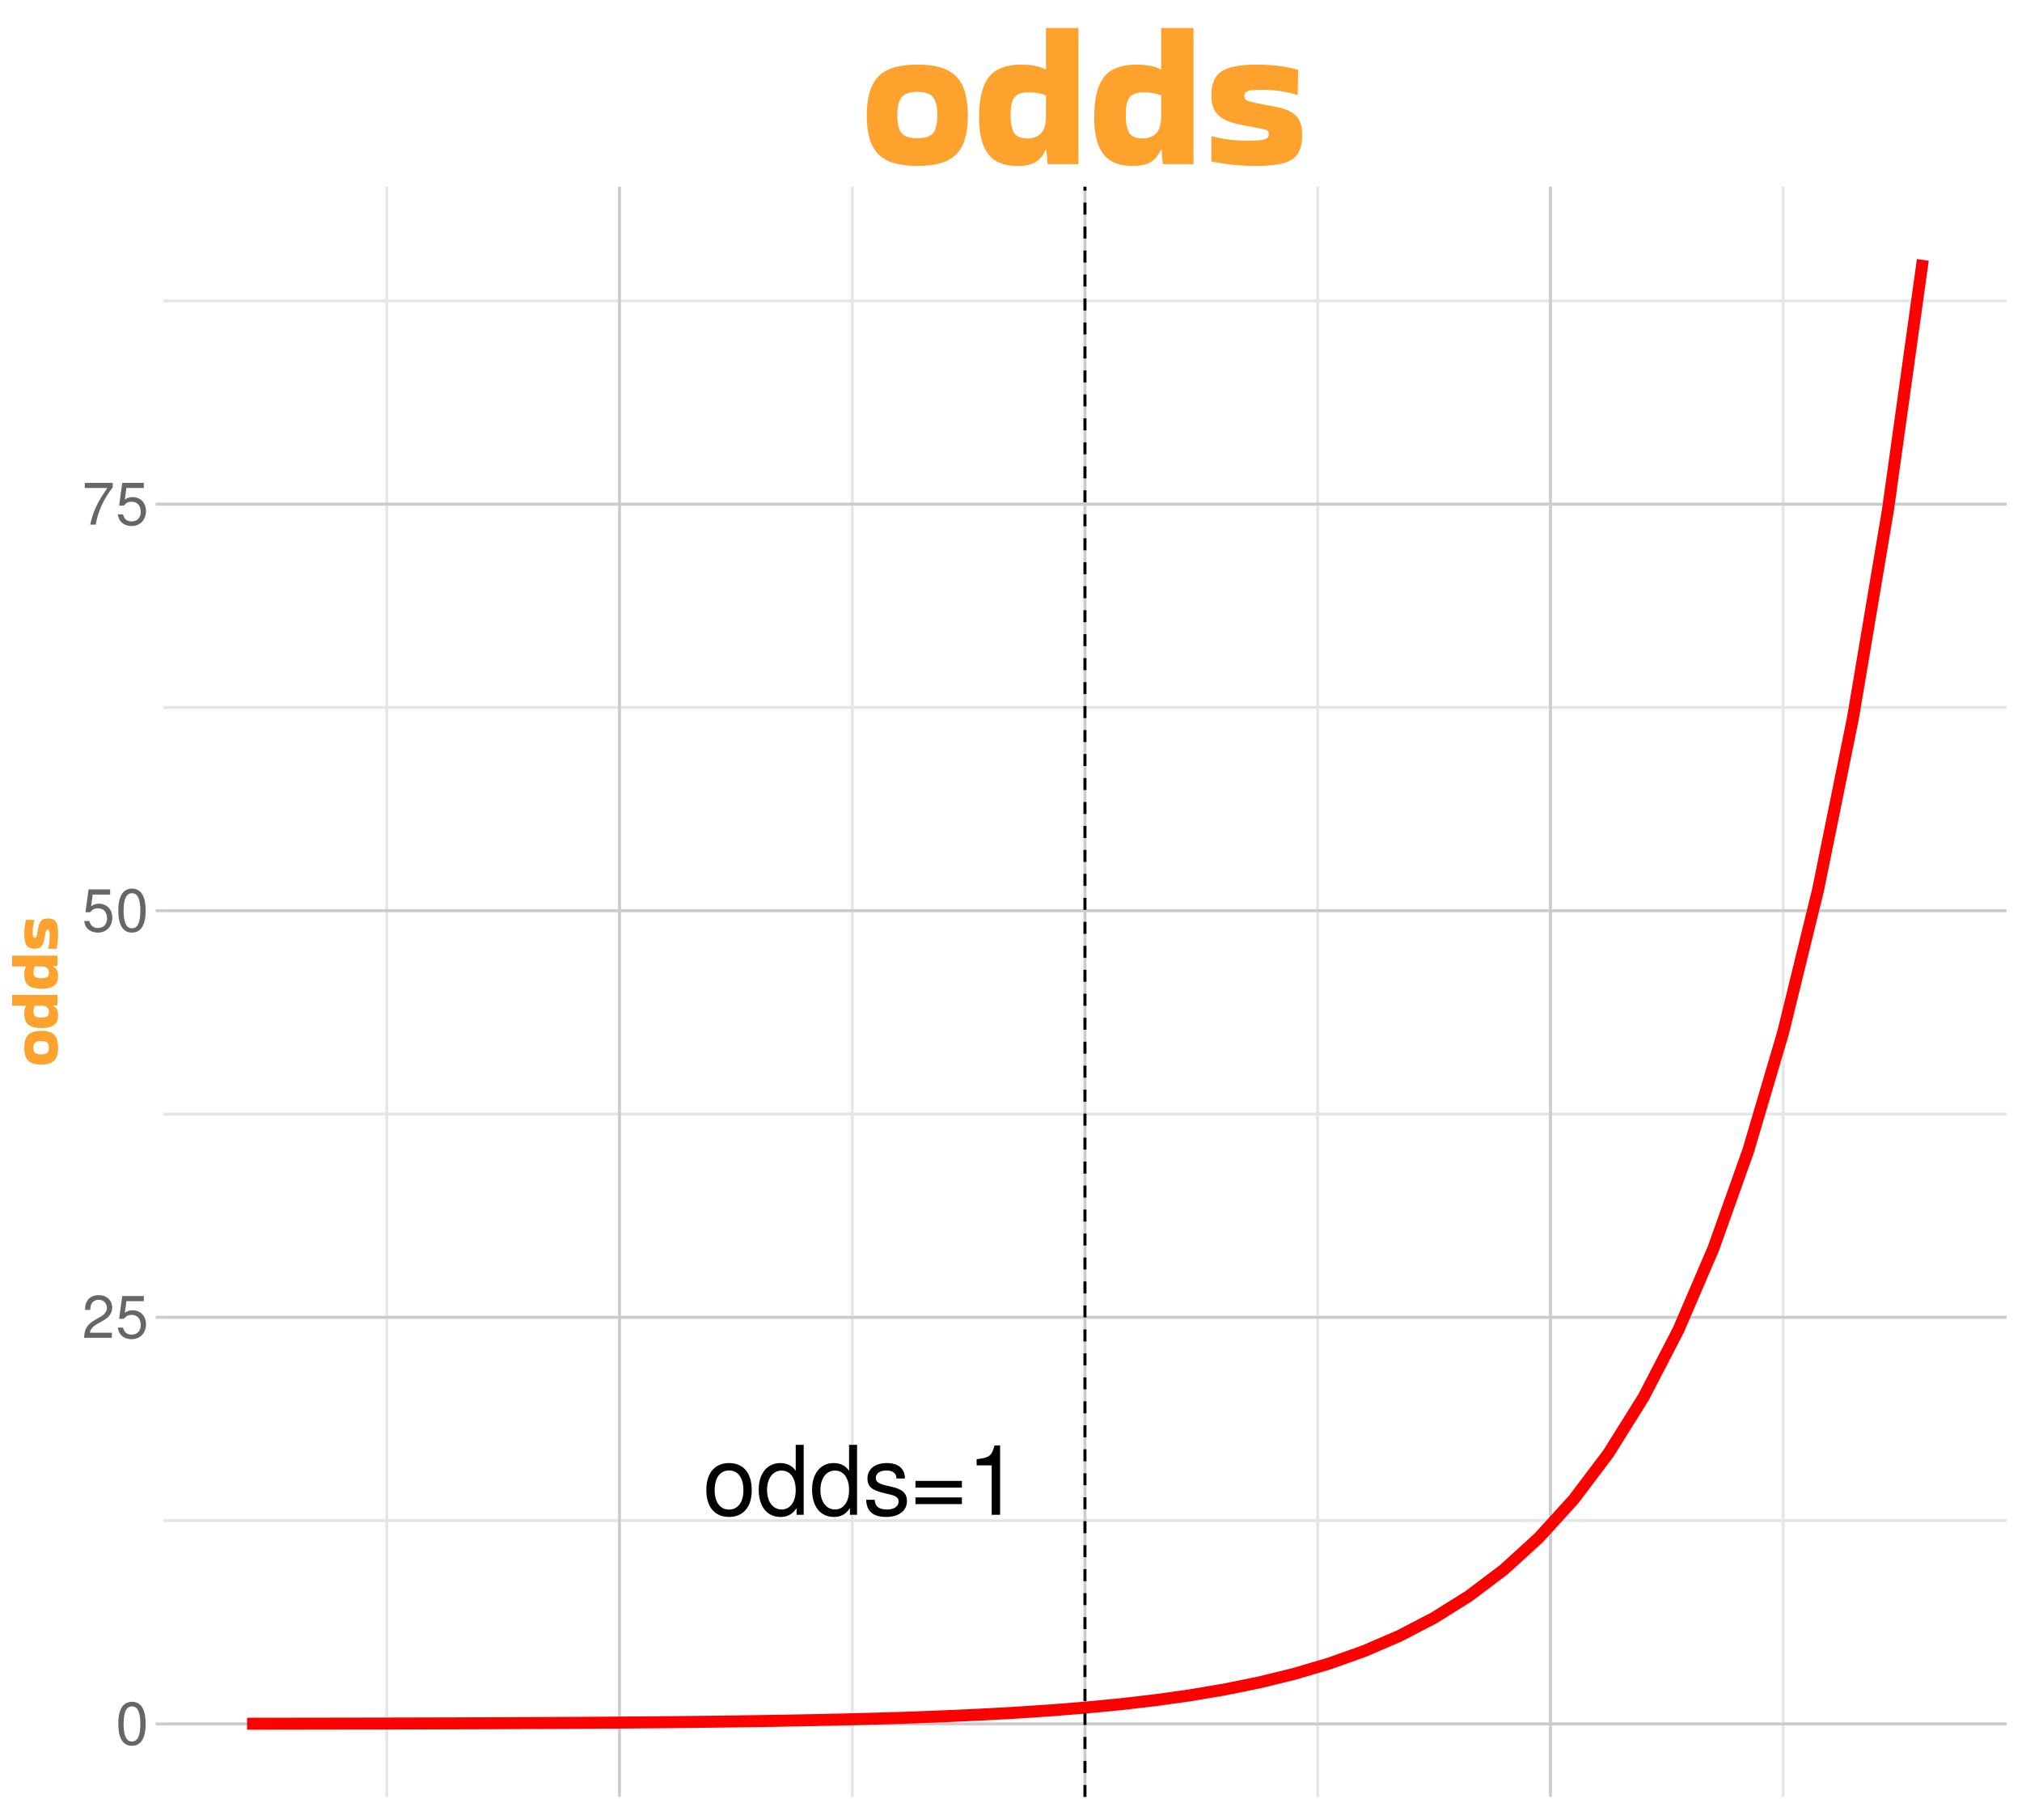
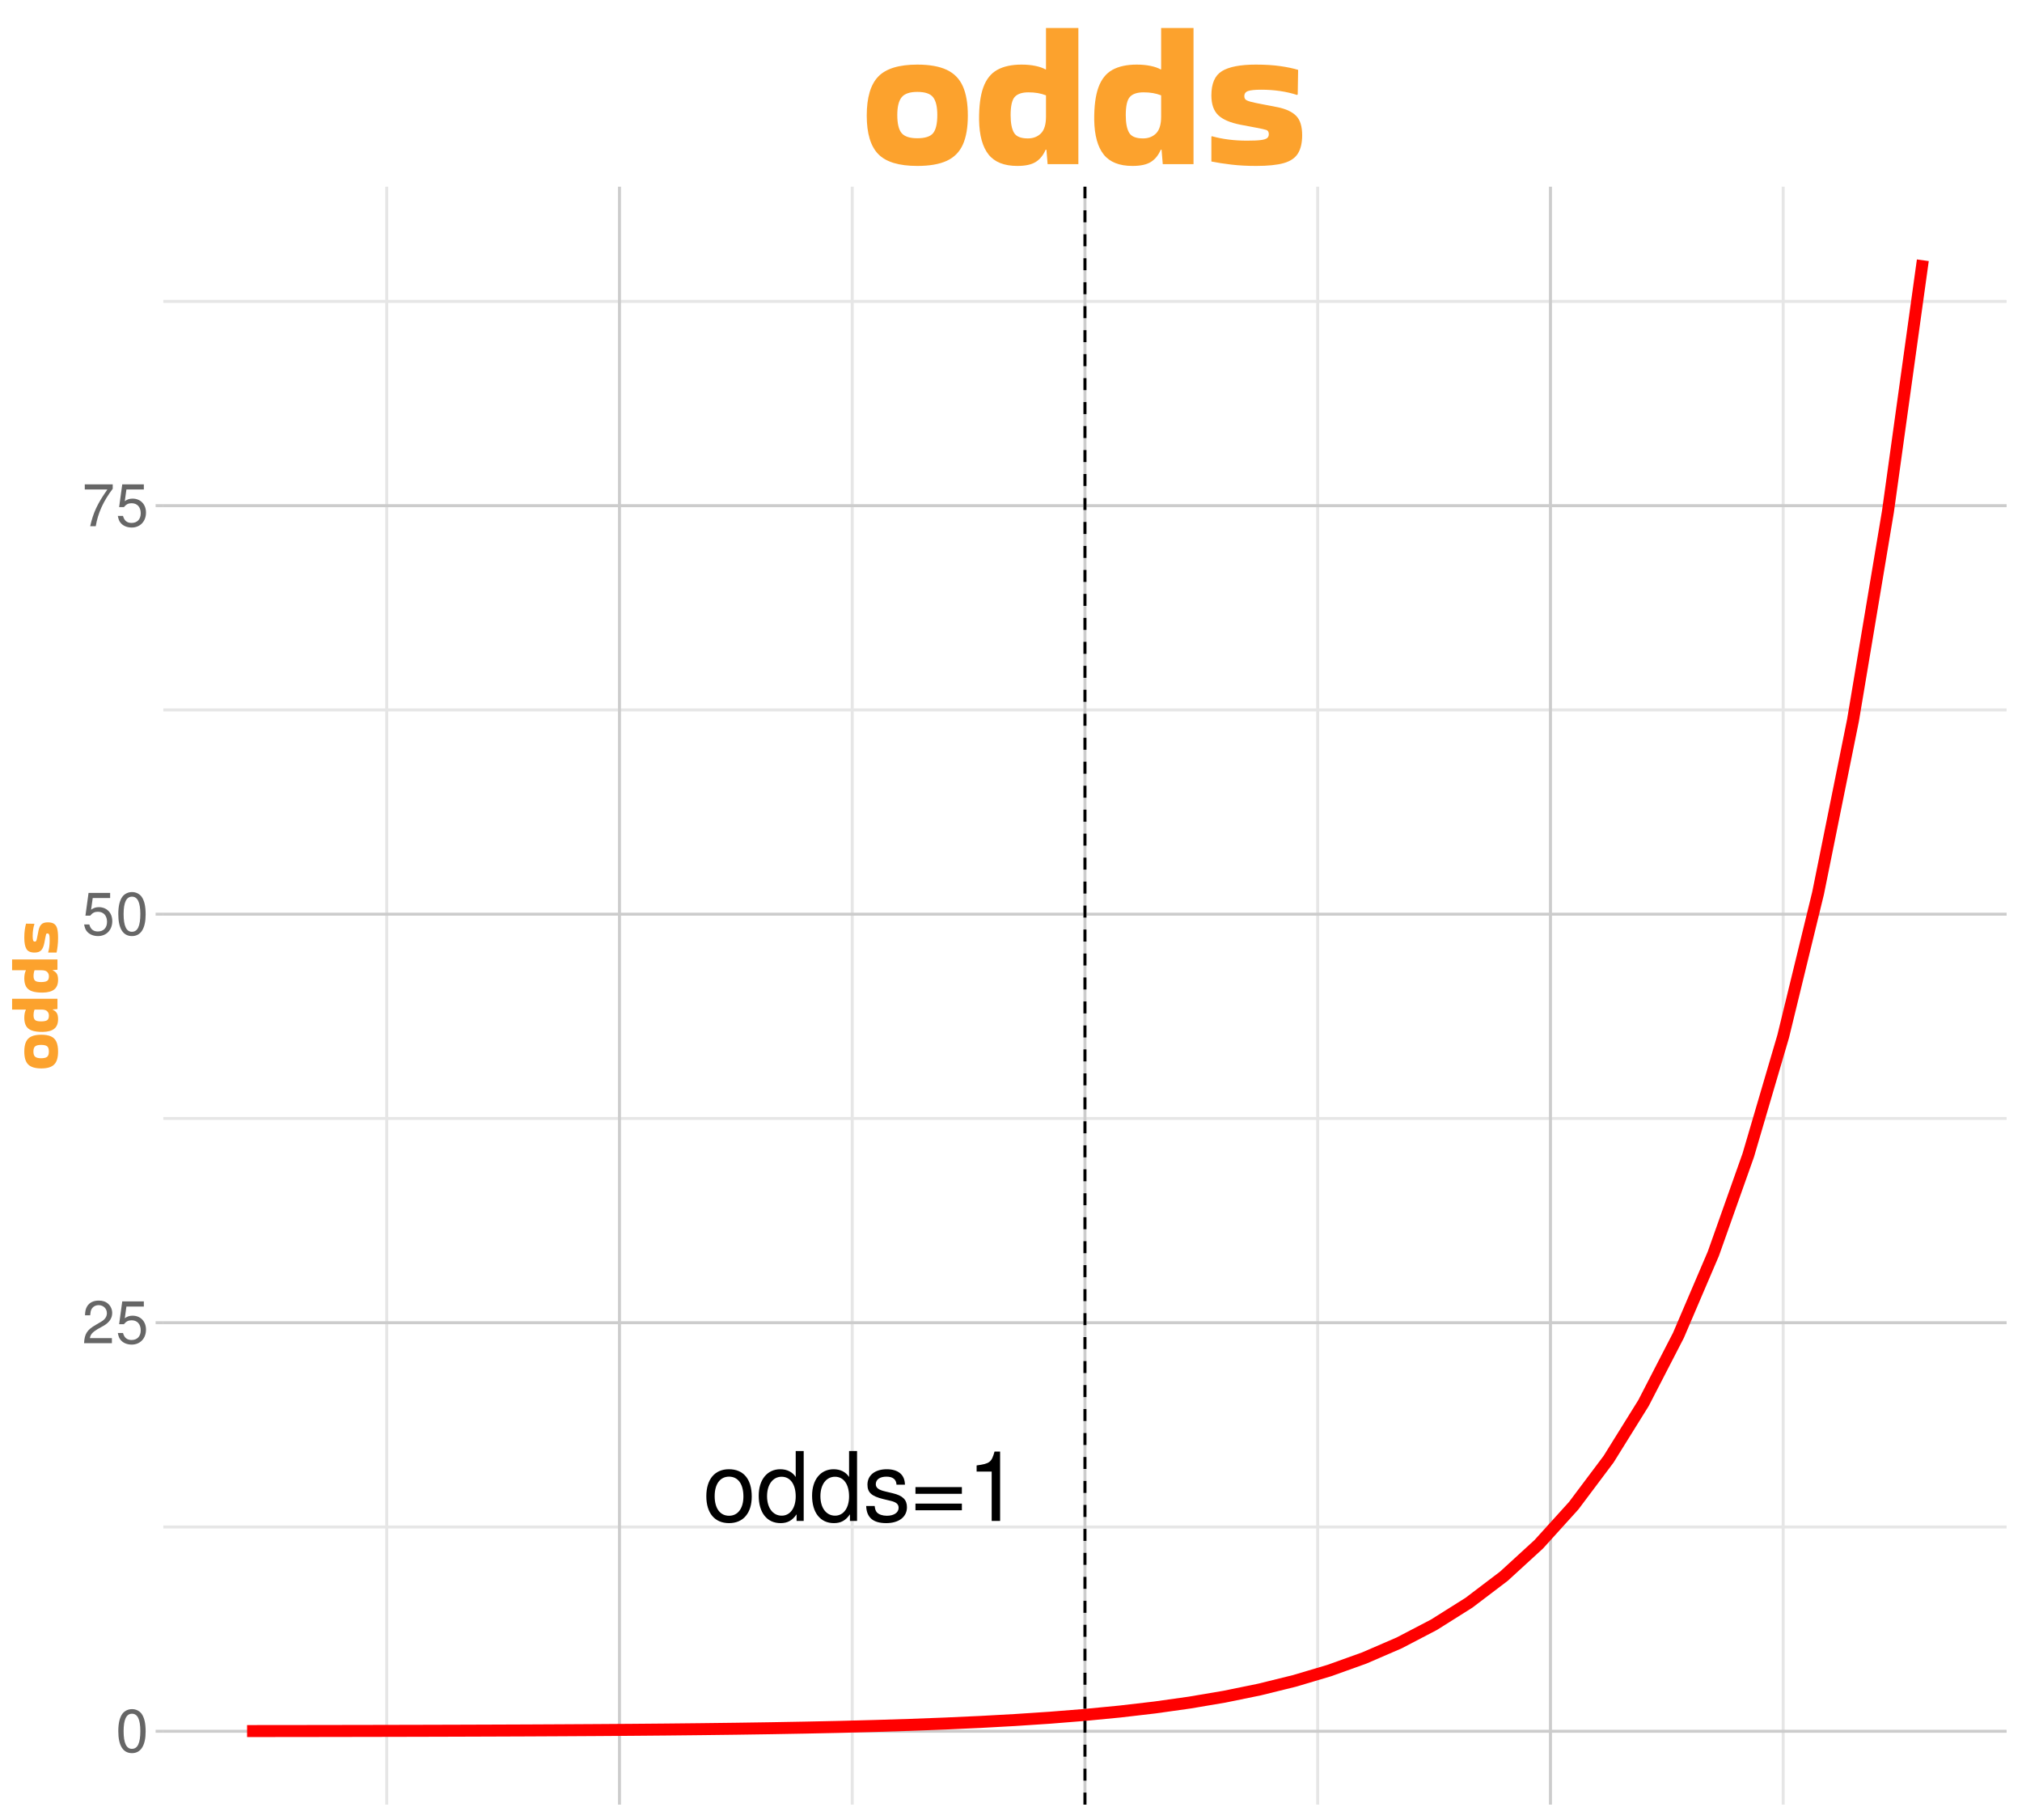
<svg xmlns="http://www.w3.org/2000/svg" xmlns:xlink="http://www.w3.org/1999/xlink" width="720pt" height="648pt" viewBox="0 0 720 648">
  <defs>
    <g>
      <g id="glyph-0-0">
        <path d="M 9.281 -18.406 C 4.234 -18.406 1.234 -14.812 1.234 -8.812 C 1.234 -2.766 4.234 0.781 9.328 0.781 C 14.375 0.781 17.406 -2.797 17.406 -8.672 C 17.406 -14.891 14.469 -18.406 9.281 -18.406 Z M 9.328 -15.766 C 12.531 -15.766 14.438 -13.141 14.438 -8.703 C 14.438 -4.469 12.469 -1.844 9.328 -1.844 C 6.141 -1.844 4.203 -4.469 4.203 -8.812 C 4.203 -13.141 6.141 -15.766 9.328 -15.766 Z M 9.328 -15.766 " />
      </g>
      <g id="glyph-0-1">
        <path d="M 16.906 -24.891 L 14.062 -24.891 L 14.062 -15.641 C 12.875 -17.453 10.953 -18.406 8.562 -18.406 C 3.922 -18.406 0.891 -14.688 0.891 -8.984 C 0.891 -2.938 3.828 0.781 8.672 0.781 C 11.125 0.781 12.844 -0.141 14.375 -2.359 L 14.375 0 L 16.906 0 Z M 9.047 -15.734 C 12.125 -15.734 14.062 -13.047 14.062 -8.734 C 14.062 -4.609 12.078 -1.875 9.078 -1.875 C 5.938 -1.875 3.859 -4.641 3.859 -8.812 C 3.859 -12.969 5.938 -15.734 9.047 -15.734 Z M 9.047 -15.734 " />
      </g>
      <g id="glyph-0-2">
        <path d="M 14.953 -12.906 C 14.922 -16.422 12.594 -18.406 8.469 -18.406 C 4.297 -18.406 1.609 -16.25 1.609 -12.938 C 1.609 -10.141 3.031 -8.812 7.266 -7.781 L 9.938 -7.141 C 11.922 -6.656 12.703 -5.938 12.703 -4.672 C 12.703 -2.969 11.031 -1.844 8.531 -1.844 C 7 -1.844 5.703 -2.281 4.984 -3.031 C 4.547 -3.547 4.328 -4.062 4.172 -5.328 L 1.156 -5.328 C 1.297 -1.188 3.625 0.781 8.297 0.781 C 12.797 0.781 15.672 -1.438 15.672 -4.875 C 15.672 -7.547 14.172 -9.016 10.625 -9.859 L 7.891 -10.516 C 5.562 -11.062 4.578 -11.812 4.578 -13.078 C 4.578 -14.75 6.047 -15.766 8.359 -15.766 C 10.656 -15.766 11.875 -14.781 11.953 -12.906 Z M 14.953 -12.906 " />
      </g>
      <g id="glyph-0-3">
        <path d="M 18.234 -12.047 L 1.703 -12.047 L 1.703 -9.656 L 18.234 -9.656 Z M 18.234 -6.172 L 1.703 -6.172 L 1.703 -3.797 L 18.234 -3.797 Z M 18.234 -6.172 " />
      </g>
      <g id="glyph-0-4">
        <path d="M 8.844 -17.578 L 8.844 0 L 11.844 0 L 11.844 -24.688 L 9.859 -24.688 C 8.812 -20.891 8.125 -20.375 3.484 -19.766 L 3.484 -17.578 Z M 8.844 -17.578 " />
      </g>
      <g id="glyph-1-0">
        <path d="M 5.781 -15.188 C 4.391 -15.188 3.125 -14.547 2.359 -13.531 C 1.391 -12.188 0.906 -10.156 0.906 -7.344 C 0.906 -2.219 2.578 0.484 5.781 0.484 C 8.922 0.484 10.641 -2.219 10.641 -7.219 C 10.641 -10.156 10.188 -12.141 9.203 -13.531 C 8.422 -14.578 7.188 -15.188 5.781 -15.188 Z M 5.781 -13.547 C 7.766 -13.547 8.75 -11.516 8.75 -7.391 C 8.75 -3.062 7.797 -1.047 5.734 -1.047 C 3.781 -1.047 2.797 -3.156 2.797 -7.328 C 2.797 -11.516 3.781 -13.547 5.781 -13.547 Z M 5.781 -13.547 " />
      </g>
      <g id="glyph-1-1">
        <path d="M 10.625 -1.828 L 2.797 -1.828 C 2.984 -3.094 3.656 -3.891 5.484 -5 L 7.578 -6.172 C 9.656 -7.328 10.734 -8.891 10.734 -10.75 C 10.734 -12.016 10.234 -13.188 9.344 -14 C 8.469 -14.812 7.375 -15.188 5.969 -15.188 C 4.078 -15.188 2.672 -14.516 1.844 -13.203 C 1.328 -12.406 1.094 -11.469 1.047 -9.938 L 2.891 -9.938 C 2.969 -10.969 3.094 -11.578 3.344 -12.078 C 3.828 -13 4.781 -13.562 5.906 -13.562 C 7.578 -13.562 8.844 -12.344 8.844 -10.703 C 8.844 -9.484 8.141 -8.438 6.828 -7.688 L 4.891 -6.547 C 1.781 -4.766 0.875 -3.344 0.719 -0.016 L 10.625 -0.016 Z M 10.625 -1.828 " />
      </g>
      <g id="glyph-1-2">
        <path d="M 10 -14.891 L 2.312 -14.891 L 1.203 -6.781 L 2.891 -6.781 C 3.766 -7.812 4.469 -8.172 5.656 -8.172 C 7.641 -8.172 8.891 -6.797 8.891 -4.594 C 8.891 -2.453 7.641 -1.156 5.625 -1.156 C 4.016 -1.156 3.031 -1.969 2.578 -3.656 L 0.734 -3.656 C 0.984 -2.438 1.203 -1.844 1.641 -1.297 C 2.484 -0.172 3.984 0.484 5.672 0.484 C 8.672 0.484 10.766 -1.703 10.766 -4.844 C 10.766 -7.797 8.812 -9.812 5.969 -9.812 C 4.906 -9.812 4.078 -9.531 3.219 -8.906 L 3.797 -13.062 L 10 -13.062 Z M 10 -14.891 " />
      </g>
      <g id="glyph-1-3">
        <path d="M 10.922 -14.891 L 0.969 -14.891 L 0.969 -13.062 L 9.016 -13.062 C 5.453 -8 4.016 -4.891 2.891 0 L 4.875 0 C 5.688 -4.766 7.562 -8.859 10.922 -13.328 Z M 10.922 -14.891 " />
      </g>
      <g id="glyph-2-0">
        <path d="M -5.969 -0.594 C -8.113 -0.594 -9.66 -1.051 -10.609 -1.969 C -11.555 -2.883 -12.031 -4.426 -12.031 -6.594 C -12.031 -8.051 -11.82 -9.219 -11.406 -10.094 C -10.988 -10.977 -10.332 -11.613 -9.438 -12 C -8.551 -12.395 -7.395 -12.594 -5.969 -12.594 C -4.562 -12.594 -3.414 -12.395 -2.531 -12 C -1.656 -11.613 -1.016 -10.977 -0.609 -10.094 C -0.203 -9.219 0 -8.051 0 -6.594 C 0 -4.426 -0.469 -2.883 -1.406 -1.969 C -2.344 -1.051 -3.863 -0.594 -5.969 -0.594 Z M -3.281 -6.594 C -3.281 -7.52 -3.484 -8.145 -3.891 -8.469 C -4.305 -8.801 -5.023 -8.969 -6.047 -8.969 C -7.023 -8.969 -7.723 -8.801 -8.141 -8.469 C -8.566 -8.145 -8.781 -7.52 -8.781 -6.594 C -8.781 -5.695 -8.566 -5.078 -8.141 -4.734 C -7.723 -4.391 -7.023 -4.219 -6.047 -4.219 C -5.023 -4.219 -4.305 -4.391 -3.891 -4.734 C -3.484 -5.078 -3.281 -5.695 -3.281 -6.594 Z M -3.281 -6.594 " />
      </g>
      <g id="glyph-2-1">
        <path d="M -0.219 -8.734 L -1.922 -8.594 L -1.922 -8.5 C -1.273 -8.227 -0.789 -7.836 -0.469 -7.328 C -0.156 -6.828 0 -6.098 0 -5.141 C 0 -3.586 -0.453 -2.445 -1.359 -1.719 C -2.266 -1 -3.629 -0.625 -5.453 -0.594 C -7.078 -0.582 -8.367 -0.75 -9.328 -1.094 C -10.297 -1.445 -10.988 -2 -11.406 -2.75 C -11.82 -3.508 -12.031 -4.473 -12.031 -5.641 C -12.031 -6.242 -11.977 -6.797 -11.875 -7.297 C -11.77 -7.797 -11.629 -8.195 -11.453 -8.5 L -11.469 -8.547 L -16.375 -8.547 L -16.375 -12.391 L -0.219 -12.391 Z M -3.266 -6.391 C -3.266 -7.023 -3.461 -7.539 -3.859 -7.938 C -4.266 -8.344 -4.93 -8.547 -5.859 -8.547 L -8.375 -8.547 C -8.613 -7.953 -8.734 -7.254 -8.734 -6.453 C -8.734 -5.703 -8.551 -5.16 -8.188 -4.828 C -7.832 -4.504 -7.113 -4.344 -6.031 -4.344 C -5.094 -4.344 -4.395 -4.473 -3.938 -4.734 C -3.488 -5.004 -3.266 -5.555 -3.266 -6.391 Z M -3.266 -6.391 " />
      </g>
      <g id="glyph-2-2">
        <path d="M -3.531 -0.906 C -3.176 -2.156 -3 -3.539 -3 -5.062 C -3 -5.801 -3.02 -6.352 -3.062 -6.719 C -3.113 -7.082 -3.195 -7.328 -3.312 -7.453 C -3.426 -7.586 -3.578 -7.656 -3.766 -7.656 C -4.035 -7.656 -4.203 -7.555 -4.266 -7.359 C -4.336 -7.16 -4.426 -6.766 -4.531 -6.172 L -4.891 -4.266 C -5.129 -3.055 -5.508 -2.18 -6.031 -1.641 C -6.551 -1.109 -7.332 -0.844 -8.375 -0.844 C -9.781 -0.844 -10.738 -1.258 -11.25 -2.094 C -11.77 -2.938 -12.031 -4.281 -12.031 -6.125 C -12.031 -7.227 -11.969 -8.195 -11.844 -9.031 C -11.719 -9.875 -11.57 -10.578 -11.406 -11.141 L -8.5 -11.094 L -8.422 -11.016 C -8.836 -9.723 -9.047 -8.305 -9.047 -6.766 C -9.047 -6.016 -8.992 -5.488 -8.891 -5.188 C -8.785 -4.895 -8.582 -4.75 -8.281 -4.75 C -8.125 -4.75 -7.992 -4.789 -7.891 -4.875 C -7.797 -4.969 -7.703 -5.172 -7.609 -5.484 C -7.523 -5.805 -7.422 -6.316 -7.297 -7.016 L -6.953 -8.766 C -6.742 -9.734 -6.398 -10.445 -5.922 -10.906 C -5.441 -11.375 -4.68 -11.609 -3.641 -11.609 C -2.734 -11.609 -2.008 -11.441 -1.469 -11.109 C -0.938 -10.773 -0.555 -10.211 -0.328 -9.422 C -0.109 -8.629 0 -7.535 0 -6.141 C 0 -5.086 -0.051 -4.113 -0.156 -3.219 C -0.258 -2.332 -0.383 -1.539 -0.531 -0.844 L -3.484 -0.844 Z M -3.531 -0.906 " />
      </g>
      <g id="glyph-3-0">
        <path d="M 1.797 -17.922 C 1.797 -24.359 3.164 -28.992 5.906 -31.828 C 8.645 -34.66 13.273 -36.078 19.797 -36.078 C 24.172 -36.078 27.676 -35.453 30.312 -34.203 C 32.945 -32.953 34.852 -30.992 36.031 -28.328 C 37.207 -25.672 37.797 -22.203 37.797 -17.922 C 37.797 -13.703 37.207 -10.27 36.031 -7.625 C 34.852 -4.988 32.945 -3.055 30.312 -1.828 C 27.676 -0.609 24.172 0 19.797 0 C 13.273 0 8.645 -1.398 5.906 -4.203 C 3.164 -7.016 1.797 -11.586 1.797 -17.922 Z M 19.797 -9.859 C 22.578 -9.859 24.457 -10.469 25.438 -11.688 C 26.426 -12.914 26.922 -15.066 26.922 -18.141 C 26.922 -21.066 26.426 -23.164 25.438 -24.438 C 24.457 -25.719 22.578 -26.359 19.797 -26.359 C 17.109 -26.359 15.25 -25.719 14.219 -24.438 C 13.188 -23.164 12.672 -21.066 12.672 -18.141 C 12.672 -15.066 13.188 -12.914 14.219 -11.688 C 15.25 -10.469 17.109 -9.859 19.797 -9.859 Z M 19.797 -9.859 " />
      </g>
      <g id="glyph-3-1">
        <path d="M 26.203 -0.641 L 25.781 -5.766 L 25.484 -5.766 C 24.672 -3.836 23.508 -2.395 22 -1.438 C 20.488 -0.477 18.289 0 15.406 0 C 10.75 0 7.336 -1.352 5.172 -4.062 C 3.016 -6.781 1.891 -10.875 1.797 -16.344 C 1.754 -21.238 2.258 -25.125 3.312 -28 C 4.363 -30.883 6.016 -32.953 8.266 -34.203 C 10.523 -35.453 13.41 -36.078 16.922 -36.078 C 18.742 -36.078 20.398 -35.922 21.891 -35.609 C 23.379 -35.297 24.578 -34.875 25.484 -34.344 L 25.625 -34.422 L 25.625 -49.109 L 37.156 -49.109 L 37.156 -0.641 Z M 19.156 -9.797 C 21.07 -9.797 22.629 -10.395 23.828 -11.594 C 25.023 -12.789 25.625 -14.781 25.625 -17.562 L 25.625 -25.125 C 23.852 -25.844 21.77 -26.203 19.375 -26.203 C 17.113 -26.203 15.488 -25.66 14.5 -24.578 C 13.52 -23.504 13.031 -21.336 13.031 -18.078 C 13.031 -15.285 13.426 -13.207 14.219 -11.844 C 15.008 -10.477 16.656 -9.797 19.156 -9.797 Z M 19.156 -9.797 " />
      </g>
      <g id="glyph-3-2">
        <path d="M 2.734 -10.578 C 6.484 -9.523 10.633 -9 15.188 -9 C 17.395 -9 19.051 -9.07 20.156 -9.219 C 21.258 -9.363 22.004 -9.602 22.391 -9.938 C 22.773 -10.27 22.969 -10.723 22.969 -11.297 C 22.969 -12.117 22.664 -12.625 22.062 -12.812 C 21.469 -13.008 20.281 -13.273 18.5 -13.609 L 12.812 -14.688 C 9.164 -15.406 6.535 -16.547 4.922 -18.109 C 3.316 -19.672 2.516 -22.008 2.516 -25.125 C 2.516 -29.352 3.773 -32.234 6.297 -33.766 C 8.816 -35.305 12.836 -36.078 18.359 -36.078 C 21.672 -36.078 24.586 -35.895 27.109 -35.531 C 29.629 -35.164 31.727 -34.723 33.406 -34.203 L 33.266 -25.484 L 33.047 -25.266 C 29.16 -26.516 24.91 -27.141 20.297 -27.141 C 18.047 -27.141 16.473 -26.984 15.578 -26.672 C 14.691 -26.359 14.25 -25.75 14.25 -24.844 C 14.25 -24.363 14.379 -23.977 14.641 -23.688 C 14.91 -23.395 15.523 -23.117 16.484 -22.859 C 17.441 -22.598 18.957 -22.273 21.031 -21.891 L 26.281 -20.875 C 29.207 -20.25 31.363 -19.219 32.75 -17.781 C 34.145 -16.344 34.844 -14.062 34.844 -10.938 C 34.844 -8.207 34.336 -6.035 33.328 -4.422 C 32.328 -2.816 30.641 -1.676 28.266 -1 C 25.891 -0.332 22.613 0 18.438 0 C 15.27 0 12.352 -0.156 9.688 -0.469 C 7.02 -0.781 4.629 -1.148 2.516 -1.578 L 2.516 -10.438 Z M 2.734 -10.578 " />
      </g>
    </g>
    <clipPath id="clip-0">
-       <path clip-rule="nonzero" d="M 58.152 66.48 L 714.523 66.48 L 714.523 639.781 L 58.152 639.781 Z M 58.152 66.48 " />
+       <path clip-rule="nonzero" d="M 58.152 66.48 L 714.523 66.48 L 714.523 642.523 L 58.152 642.523 Z M 58.152 66.48 " />
    </clipPath>
    <clipPath id="clip-1">
-       <path clip-rule="nonzero" d="M 58.152 540 L 714.523 540 L 714.523 542 L 58.152 542 Z M 58.152 540 " />
+       <path clip-rule="nonzero" d="M 58.152 543 L 714.523 543 L 714.523 545 L 58.152 545 Z M 58.152 543 " />
    </clipPath>
    <clipPath id="clip-2">
-       <path clip-rule="nonzero" d="M 58.152 396 L 714.523 396 L 714.523 398 L 58.152 398 Z M 58.152 396 " />
+       <path clip-rule="nonzero" d="M 58.152 397 L 714.523 397 L 714.523 399 L 58.152 399 Z M 58.152 397 " />
    </clipPath>
    <clipPath id="clip-3">
-       <path clip-rule="nonzero" d="M 58.152 251 L 714.523 251 L 714.523 253 L 58.152 253 Z M 58.152 251 " />
+       <path clip-rule="nonzero" d="M 58.152 252 L 714.523 252 L 714.523 254 L 58.152 254 Z M 58.152 252 " />
    </clipPath>
    <clipPath id="clip-4">
      <path clip-rule="nonzero" d="M 58.152 106 L 714.523 106 L 714.523 108 L 58.152 108 Z M 58.152 106 " />
    </clipPath>
    <clipPath id="clip-5">
-       <path clip-rule="nonzero" d="M 137 66.48 L 139 66.48 L 139 639.781 L 137 639.781 Z M 137 66.48 " />
+       <path clip-rule="nonzero" d="M 137 66.48 L 139 66.48 L 139 642.523 L 137 642.523 Z M 137 66.48 " />
    </clipPath>
    <clipPath id="clip-6">
-       <path clip-rule="nonzero" d="M 302 66.48 L 304 66.48 L 304 639.781 L 302 639.781 Z M 302 66.48 " />
+       <path clip-rule="nonzero" d="M 302 66.48 L 304 66.48 L 304 642.523 L 302 642.523 Z M 302 66.48 " />
    </clipPath>
    <clipPath id="clip-7">
-       <path clip-rule="nonzero" d="M 468 66.48 L 470 66.48 L 470 639.781 L 468 639.781 Z M 468 66.48 " />
+       <path clip-rule="nonzero" d="M 468 66.48 L 470 66.48 L 470 642.523 L 468 642.523 Z M 468 66.48 " />
    </clipPath>
    <clipPath id="clip-8">
-       <path clip-rule="nonzero" d="M 634 66.48 L 636 66.48 L 636 639.781 L 634 639.781 Z M 634 66.48 " />
+       <path clip-rule="nonzero" d="M 634 66.48 L 636 66.48 L 636 642.523 L 634 642.523 Z M 634 66.48 " />
    </clipPath>
    <clipPath id="clip-9">
-       <path clip-rule="nonzero" d="M 58.152 613 L 714.523 613 L 714.523 615 L 58.152 615 Z M 58.152 613 " />
+       <path clip-rule="nonzero" d="M 58.152 615 L 714.523 615 L 714.523 617 L 58.152 617 Z M 58.152 615 " />
    </clipPath>
    <clipPath id="clip-10">
-       <path clip-rule="nonzero" d="M 58.152 468 L 714.523 468 L 714.523 470 L 58.152 470 Z M 58.152 468 " />
+       <path clip-rule="nonzero" d="M 58.152 470 L 714.523 470 L 714.523 472 L 58.152 472 Z M 58.152 470 " />
    </clipPath>
    <clipPath id="clip-11">
-       <path clip-rule="nonzero" d="M 58.152 323 L 714.523 323 L 714.523 325 L 58.152 325 Z M 58.152 323 " />
+       <path clip-rule="nonzero" d="M 58.152 324 L 714.523 324 L 714.523 327 L 58.152 327 Z M 58.152 324 " />
    </clipPath>
    <clipPath id="clip-12">
-       <path clip-rule="nonzero" d="M 58.152 178 L 714.523 178 L 714.523 181 L 58.152 181 Z M 58.152 178 " />
+       <path clip-rule="nonzero" d="M 58.152 179 L 714.523 179 L 714.523 181 L 58.152 181 Z M 58.152 179 " />
    </clipPath>
    <clipPath id="clip-13">
-       <path clip-rule="nonzero" d="M 220 66.48 L 222 66.48 L 222 639.781 L 220 639.781 Z M 220 66.48 " />
+       <path clip-rule="nonzero" d="M 220 66.48 L 222 66.48 L 222 642.523 L 220 642.523 Z M 220 66.48 " />
    </clipPath>
    <clipPath id="clip-14">
-       <path clip-rule="nonzero" d="M 385 66.48 L 387 66.48 L 387 639.781 L 385 639.781 Z M 385 66.48 " />
+       <path clip-rule="nonzero" d="M 385 66.48 L 387 66.48 L 387 642.523 L 385 642.523 Z M 385 66.48 " />
    </clipPath>
    <clipPath id="clip-15">
-       <path clip-rule="nonzero" d="M 551 66.48 L 553 66.48 L 553 639.781 L 551 639.781 Z M 551 66.48 " />
+       <path clip-rule="nonzero" d="M 551 66.48 L 553 66.48 L 553 642.523 L 551 642.523 Z M 551 66.48 " />
    </clipPath>
    <clipPath id="clip-16">
-       <path clip-rule="nonzero" d="M 385 66.48 L 387 66.48 L 387 639.781 L 385 639.781 Z M 385 66.48 " />
+       <path clip-rule="nonzero" d="M 385 66.48 L 387 66.48 L 387 642.523 L 385 642.523 Z M 385 66.48 " />
    </clipPath>
  </defs>
  <rect x="-72" y="-64.8" width="864" height="777.6" fill="rgb(100%, 100%, 100%)" fill-opacity="1" />
  <path fill="none" stroke-width="1.067" stroke-linecap="round" stroke-linejoin="round" stroke="rgb(100%, 100%, 100%)" stroke-opacity="1" stroke-miterlimit="10" d="M 0 648 L 720 648 L 720 0 L 0 0 Z M 0 648 " />
  <g clip-path="url(#clip-0)">
-     <path fill-rule="nonzero" fill="rgb(100%, 100%, 100%)" fill-opacity="1" stroke-width="1.067" stroke-linecap="round" stroke-linejoin="round" stroke="rgb(100%, 100%, 100%)" stroke-opacity="1" stroke-miterlimit="10" d="M 58.152 639.781 L 714.523 639.781 L 714.523 66.48 L 58.152 66.48 Z M 58.152 639.781 " />
+     <path fill-rule="nonzero" fill="rgb(100%, 100%, 100%)" fill-opacity="1" stroke-width="1.067" stroke-linecap="round" stroke-linejoin="round" stroke="rgb(100%, 100%, 100%)" stroke-opacity="1" stroke-miterlimit="10" d="M 58.152 642.52 L 714.523 642.52 L 714.523 66.477 L 58.152 66.477 Z M 58.152 642.52 " />
  </g>
  <g clip-path="url(#clip-1)">
-     <path fill="none" stroke-width="1.067" stroke-linecap="butt" stroke-linejoin="round" stroke="rgb(90.196%, 90.196%, 90.196%)" stroke-opacity="1" stroke-miterlimit="10" d="M 58.152 541.406 L 714.52 541.406 " />
+     <path fill="none" stroke-width="1.067" stroke-linecap="butt" stroke-linejoin="round" stroke="rgb(90.196%, 90.196%, 90.196%)" stroke-opacity="1" stroke-miterlimit="10" d="M 58.152 543.676 L 714.52 543.676 " />
  </g>
  <g clip-path="url(#clip-2)">
-     <path fill="none" stroke-width="1.067" stroke-linecap="butt" stroke-linejoin="round" stroke="rgb(90.196%, 90.196%, 90.196%)" stroke-opacity="1" stroke-miterlimit="10" d="M 58.152 396.641 L 714.52 396.641 " />
+     <path fill="none" stroke-width="1.067" stroke-linecap="butt" stroke-linejoin="round" stroke="rgb(90.196%, 90.196%, 90.196%)" stroke-opacity="1" stroke-miterlimit="10" d="M 58.152 398.219 L 714.52 398.219 " />
  </g>
  <g clip-path="url(#clip-3)">
-     <path fill="none" stroke-width="1.067" stroke-linecap="butt" stroke-linejoin="round" stroke="rgb(90.196%, 90.196%, 90.196%)" stroke-opacity="1" stroke-miterlimit="10" d="M 58.152 251.879 L 714.52 251.879 " />
+     <path fill="none" stroke-width="1.067" stroke-linecap="butt" stroke-linejoin="round" stroke="rgb(90.196%, 90.196%, 90.196%)" stroke-opacity="1" stroke-miterlimit="10" d="M 58.152 252.762 L 714.52 252.762 " />
  </g>
  <g clip-path="url(#clip-4)">
-     <path fill="none" stroke-width="1.067" stroke-linecap="butt" stroke-linejoin="round" stroke="rgb(90.196%, 90.196%, 90.196%)" stroke-opacity="1" stroke-miterlimit="10" d="M 58.152 107.113 L 714.52 107.113 " />
+     <path fill="none" stroke-width="1.067" stroke-linecap="butt" stroke-linejoin="round" stroke="rgb(90.196%, 90.196%, 90.196%)" stroke-opacity="1" stroke-miterlimit="10" d="M 58.152 107.309 L 714.52 107.309 " />
  </g>
  <g clip-path="url(#clip-5)">
-     <path fill="none" stroke-width="1.067" stroke-linecap="butt" stroke-linejoin="round" stroke="rgb(90.196%, 90.196%, 90.196%)" stroke-opacity="1" stroke-miterlimit="10" d="M 137.711 639.781 L 137.711 66.48 " />
+     <path fill="none" stroke-width="1.067" stroke-linecap="butt" stroke-linejoin="round" stroke="rgb(90.196%, 90.196%, 90.196%)" stroke-opacity="1" stroke-miterlimit="10" d="M 137.711 642.52 L 137.711 66.48 " />
  </g>
  <g clip-path="url(#clip-6)">
-     <path fill="none" stroke-width="1.067" stroke-linecap="butt" stroke-linejoin="round" stroke="rgb(90.196%, 90.196%, 90.196%)" stroke-opacity="1" stroke-miterlimit="10" d="M 303.461 639.781 L 303.461 66.48 " />
+     <path fill="none" stroke-width="1.067" stroke-linecap="butt" stroke-linejoin="round" stroke="rgb(90.196%, 90.196%, 90.196%)" stroke-opacity="1" stroke-miterlimit="10" d="M 303.461 642.52 L 303.461 66.48 " />
  </g>
  <g clip-path="url(#clip-7)">
-     <path fill="none" stroke-width="1.067" stroke-linecap="butt" stroke-linejoin="round" stroke="rgb(90.196%, 90.196%, 90.196%)" stroke-opacity="1" stroke-miterlimit="10" d="M 469.211 639.781 L 469.211 66.48 " />
+     <path fill="none" stroke-width="1.067" stroke-linecap="butt" stroke-linejoin="round" stroke="rgb(90.196%, 90.196%, 90.196%)" stroke-opacity="1" stroke-miterlimit="10" d="M 469.211 642.52 L 469.211 66.48 " />
  </g>
  <g clip-path="url(#clip-8)">
-     <path fill="none" stroke-width="1.067" stroke-linecap="butt" stroke-linejoin="round" stroke="rgb(90.196%, 90.196%, 90.196%)" stroke-opacity="1" stroke-miterlimit="10" d="M 634.961 639.781 L 634.961 66.48 " />
+     <path fill="none" stroke-width="1.067" stroke-linecap="butt" stroke-linejoin="round" stroke="rgb(90.196%, 90.196%, 90.196%)" stroke-opacity="1" stroke-miterlimit="10" d="M 634.961 642.52 L 634.961 66.48 " />
  </g>
  <g clip-path="url(#clip-9)">
-     <path fill="none" stroke-width="1.067" stroke-linecap="butt" stroke-linejoin="round" stroke="rgb(80%, 80%, 80%)" stroke-opacity="1" stroke-miterlimit="10" d="M 58.152 613.785 L 714.52 613.785 " />
+     <path fill="none" stroke-width="1.067" stroke-linecap="butt" stroke-linejoin="round" stroke="rgb(80%, 80%, 80%)" stroke-opacity="1" stroke-miterlimit="10" d="M 58.152 616.402 L 714.52 616.402 " />
  </g>
  <g clip-path="url(#clip-10)">
-     <path fill="none" stroke-width="1.067" stroke-linecap="butt" stroke-linejoin="round" stroke="rgb(80%, 80%, 80%)" stroke-opacity="1" stroke-miterlimit="10" d="M 58.152 469.023 L 714.52 469.023 " />
+     <path fill="none" stroke-width="1.067" stroke-linecap="butt" stroke-linejoin="round" stroke="rgb(80%, 80%, 80%)" stroke-opacity="1" stroke-miterlimit="10" d="M 58.152 470.945 L 714.52 470.945 " />
  </g>
  <g clip-path="url(#clip-11)">
-     <path fill="none" stroke-width="1.067" stroke-linecap="butt" stroke-linejoin="round" stroke="rgb(80%, 80%, 80%)" stroke-opacity="1" stroke-miterlimit="10" d="M 58.152 324.258 L 714.52 324.258 " />
+     <path fill="none" stroke-width="1.067" stroke-linecap="butt" stroke-linejoin="round" stroke="rgb(80%, 80%, 80%)" stroke-opacity="1" stroke-miterlimit="10" d="M 58.152 325.492 L 714.52 325.492 " />
  </g>
  <g clip-path="url(#clip-12)">
-     <path fill="none" stroke-width="1.067" stroke-linecap="butt" stroke-linejoin="round" stroke="rgb(80%, 80%, 80%)" stroke-opacity="1" stroke-miterlimit="10" d="M 58.152 179.496 L 714.52 179.496 " />
+     <path fill="none" stroke-width="1.067" stroke-linecap="butt" stroke-linejoin="round" stroke="rgb(80%, 80%, 80%)" stroke-opacity="1" stroke-miterlimit="10" d="M 58.152 180.035 L 714.52 180.035 " />
  </g>
  <g clip-path="url(#clip-13)">
-     <path fill="none" stroke-width="1.067" stroke-linecap="butt" stroke-linejoin="round" stroke="rgb(80%, 80%, 80%)" stroke-opacity="1" stroke-miterlimit="10" d="M 220.586 639.781 L 220.586 66.48 " />
+     <path fill="none" stroke-width="1.067" stroke-linecap="butt" stroke-linejoin="round" stroke="rgb(80%, 80%, 80%)" stroke-opacity="1" stroke-miterlimit="10" d="M 220.586 642.52 L 220.586 66.48 " />
  </g>
  <g clip-path="url(#clip-14)">
-     <path fill="none" stroke-width="1.067" stroke-linecap="butt" stroke-linejoin="round" stroke="rgb(80%, 80%, 80%)" stroke-opacity="1" stroke-miterlimit="10" d="M 386.336 639.781 L 386.336 66.48 " />
+     <path fill="none" stroke-width="1.067" stroke-linecap="butt" stroke-linejoin="round" stroke="rgb(80%, 80%, 80%)" stroke-opacity="1" stroke-miterlimit="10" d="M 386.336 642.52 L 386.336 66.48 " />
  </g>
  <g clip-path="url(#clip-15)">
-     <path fill="none" stroke-width="1.067" stroke-linecap="butt" stroke-linejoin="round" stroke="rgb(80%, 80%, 80%)" stroke-opacity="1" stroke-miterlimit="10" d="M 552.086 639.781 L 552.086 66.48 " />
+     <path fill="none" stroke-width="1.067" stroke-linecap="butt" stroke-linejoin="round" stroke="rgb(80%, 80%, 80%)" stroke-opacity="1" stroke-miterlimit="10" d="M 552.086 642.52 L 552.086 66.48 " />
  </g>
-   <path fill="none" stroke-width="4.268" stroke-linecap="butt" stroke-linejoin="round" stroke="rgb(100%, 0%, 0%)" stroke-opacity="1" stroke-miterlimit="10" d="M 87.984 613.723 L 100.418 613.707 L 112.848 613.691 L 125.281 613.672 L 137.711 613.648 L 150.141 613.621 L 162.574 613.586 L 175.004 613.547 L 187.438 613.496 L 199.867 613.438 L 212.297 613.367 L 224.73 613.281 L 237.16 613.176 L 249.594 613.051 L 262.023 612.898 L 274.453 612.715 L 286.887 612.492 L 299.316 612.227 L 311.75 611.906 L 324.18 611.52 L 336.609 611.051 L 349.043 610.488 L 361.473 609.805 L 373.906 608.984 L 386.336 607.996 L 398.766 606.801 L 411.199 605.359 L 423.629 603.625 L 436.062 601.527 L 448.492 599 L 460.922 595.949 L 473.355 592.273 L 485.785 587.836 L 498.219 582.484 L 510.648 576.027 L 523.078 568.238 L 535.512 558.848 L 547.941 547.516 L 560.375 533.852 L 572.805 517.363 L 585.234 497.48 L 597.668 473.496 L 610.098 444.562 L 622.531 409.664 L 634.961 367.566 L 647.391 316.789 L 659.824 255.539 L 672.254 181.656 L 684.688 92.539 " />
+   <path fill="none" stroke-width="4.268" stroke-linecap="butt" stroke-linejoin="round" stroke="rgb(100%, 0%, 0%)" stroke-opacity="1" stroke-miterlimit="10" d="M 87.984 616.336 L 100.418 616.324 L 112.848 616.309 L 125.281 616.289 L 137.711 616.266 L 150.141 616.238 L 162.574 616.203 L 175.004 616.16 L 187.438 616.113 L 199.867 616.051 L 212.297 615.98 L 224.73 615.895 L 237.16 615.789 L 249.594 615.66 L 262.023 615.508 L 274.453 615.324 L 286.887 615.102 L 299.316 614.836 L 311.75 614.512 L 324.18 614.125 L 336.609 613.652 L 349.043 613.086 L 361.473 612.402 L 373.906 611.578 L 386.336 610.582 L 398.766 609.383 L 411.199 607.938 L 423.629 606.191 L 436.062 604.086 L 448.492 601.543 L 460.922 598.48 L 473.355 594.785 L 485.785 590.324 L 498.219 584.949 L 510.648 578.461 L 523.078 570.637 L 535.512 561.199 L 547.941 549.816 L 560.375 536.082 L 572.805 519.52 L 585.234 499.539 L 597.668 475.438 L 610.098 446.367 L 622.531 411.301 L 634.961 369.004 L 647.391 317.984 L 659.824 256.441 L 672.254 182.207 L 684.688 92.664 " />
  <g clip-path="url(#clip-16)">
-     <path fill="none" stroke-width="1.067" stroke-linecap="butt" stroke-linejoin="round" stroke="rgb(0%, 0%, 0%)" stroke-opacity="1" stroke-dasharray="4.268 4.268" stroke-miterlimit="10" d="M 386.336 639.781 L 386.336 66.48 " />
+     <path fill="none" stroke-width="1.067" stroke-linecap="butt" stroke-linejoin="round" stroke="rgb(0%, 0%, 0%)" stroke-opacity="1" stroke-dasharray="4.268 4.268" stroke-miterlimit="10" d="M 386.336 642.52 L 386.336 66.48 " />
  </g>
  <g fill="rgb(0%, 0%, 0%)" fill-opacity="1">
-     <use xlink:href="#glyph-0-0" x="250.277" y="539.32" />
-     <use xlink:href="#glyph-0-1" x="269.277" y="539.32" />
-     <use xlink:href="#glyph-0-1" x="288.277" y="539.32" />
-     <use xlink:href="#glyph-0-2" x="307.277" y="539.32" />
-     <use xlink:href="#glyph-0-3" x="324.277" y="539.32" />
-     <use xlink:href="#glyph-0-4" x="344.277" y="539.32" />
+     <use xlink:href="#glyph-0-0" x="250.277" y="541.52" />
+     <use xlink:href="#glyph-0-1" x="269.277" y="541.52" />
+     <use xlink:href="#glyph-0-1" x="288.277" y="541.52" />
+     <use xlink:href="#glyph-0-2" x="307.277" y="541.52" />
+     <use xlink:href="#glyph-0-3" x="324.277" y="541.52" />
+     <use xlink:href="#glyph-0-4" x="344.277" y="541.52" />
  </g>
  <g fill="rgb(40%, 40%, 40%)" fill-opacity="1">
-     <use xlink:href="#glyph-1-0" x="41.219" y="621.094" />
+     <use xlink:href="#glyph-1-0" x="41.219" y="623.711" />
  </g>
  <g fill="rgb(40%, 40%, 40%)" fill-opacity="1">
-     <use xlink:href="#glyph-1-1" x="29.219" y="476.332" />
-     <use xlink:href="#glyph-1-2" x="41.219" y="476.332" />
+     <use xlink:href="#glyph-1-1" x="29.219" y="478.254" />
+     <use xlink:href="#glyph-1-2" x="41.219" y="478.254" />
  </g>
  <g fill="rgb(40%, 40%, 40%)" fill-opacity="1">
-     <use xlink:href="#glyph-1-2" x="29.219" y="331.566" />
-     <use xlink:href="#glyph-1-0" x="41.219" y="331.566" />
+     <use xlink:href="#glyph-1-2" x="29.219" y="332.801" />
+     <use xlink:href="#glyph-1-0" x="41.219" y="332.801" />
  </g>
  <g fill="rgb(40%, 40%, 40%)" fill-opacity="1">
-     <use xlink:href="#glyph-1-3" x="29.219" y="186.805" />
-     <use xlink:href="#glyph-1-2" x="41.219" y="186.805" />
+     <use xlink:href="#glyph-1-3" x="29.219" y="187.344" />
+     <use xlink:href="#glyph-1-2" x="41.219" y="187.344" />
  </g>
-   <path fill="none" stroke-width="1.067" stroke-linecap="butt" stroke-linejoin="round" stroke="rgb(80%, 80%, 80%)" stroke-opacity="1" stroke-miterlimit="10" d="M 55.41 613.785 L 58.152 613.785 " />
-   <path fill="none" stroke-width="1.067" stroke-linecap="butt" stroke-linejoin="round" stroke="rgb(80%, 80%, 80%)" stroke-opacity="1" stroke-miterlimit="10" d="M 55.41 469.023 L 58.152 469.023 " />
-   <path fill="none" stroke-width="1.067" stroke-linecap="butt" stroke-linejoin="round" stroke="rgb(80%, 80%, 80%)" stroke-opacity="1" stroke-miterlimit="10" d="M 55.41 324.258 L 58.152 324.258 " />
-   <path fill="none" stroke-width="1.067" stroke-linecap="butt" stroke-linejoin="round" stroke="rgb(80%, 80%, 80%)" stroke-opacity="1" stroke-miterlimit="10" d="M 55.41 179.496 L 58.152 179.496 " />
+   <path fill="none" stroke-width="1.067" stroke-linecap="butt" stroke-linejoin="round" stroke="rgb(80%, 80%, 80%)" stroke-opacity="1" stroke-miterlimit="10" d="M 55.41 616.402 L 58.152 616.402 " />
+   <path fill="none" stroke-width="1.067" stroke-linecap="butt" stroke-linejoin="round" stroke="rgb(80%, 80%, 80%)" stroke-opacity="1" stroke-miterlimit="10" d="M 55.41 470.945 L 58.152 470.945 " />
+   <path fill="none" stroke-width="1.067" stroke-linecap="butt" stroke-linejoin="round" stroke="rgb(80%, 80%, 80%)" stroke-opacity="1" stroke-miterlimit="10" d="M 55.41 325.492 L 58.152 325.492 " />
+   <path fill="none" stroke-width="1.067" stroke-linecap="butt" stroke-linejoin="round" stroke="rgb(80%, 80%, 80%)" stroke-opacity="1" stroke-miterlimit="10" d="M 55.41 180.035 L 58.152 180.035 " />
  <g fill="rgb(98.824%, 63.529%, 17.647%)" fill-opacity="1">
-     <use xlink:href="#glyph-2-0" x="20.681" y="379.629" />
-     <use xlink:href="#glyph-2-1" x="20.681" y="366.629" />
-     <use xlink:href="#glyph-2-1" x="20.681" y="352.629" />
-     <use xlink:href="#glyph-2-2" x="20.681" y="338.629" />
+     <use xlink:href="#glyph-2-0" x="20.681" y="381" />
+     <use xlink:href="#glyph-2-1" x="20.681" y="368" />
+     <use xlink:href="#glyph-2-1" x="20.681" y="354" />
+     <use xlink:href="#glyph-2-2" x="20.681" y="340" />
  </g>
  <g fill="rgb(98.824%, 63.529%, 17.647%)" fill-opacity="1">
    <use xlink:href="#glyph-3-0" x="306.836" y="59.08" />
    <use xlink:href="#glyph-3-1" x="346.836" y="59.08" />
    <use xlink:href="#glyph-3-1" x="387.836" y="59.08" />
    <use xlink:href="#glyph-3-2" x="428.836" y="59.08" />
  </g>
</svg>
